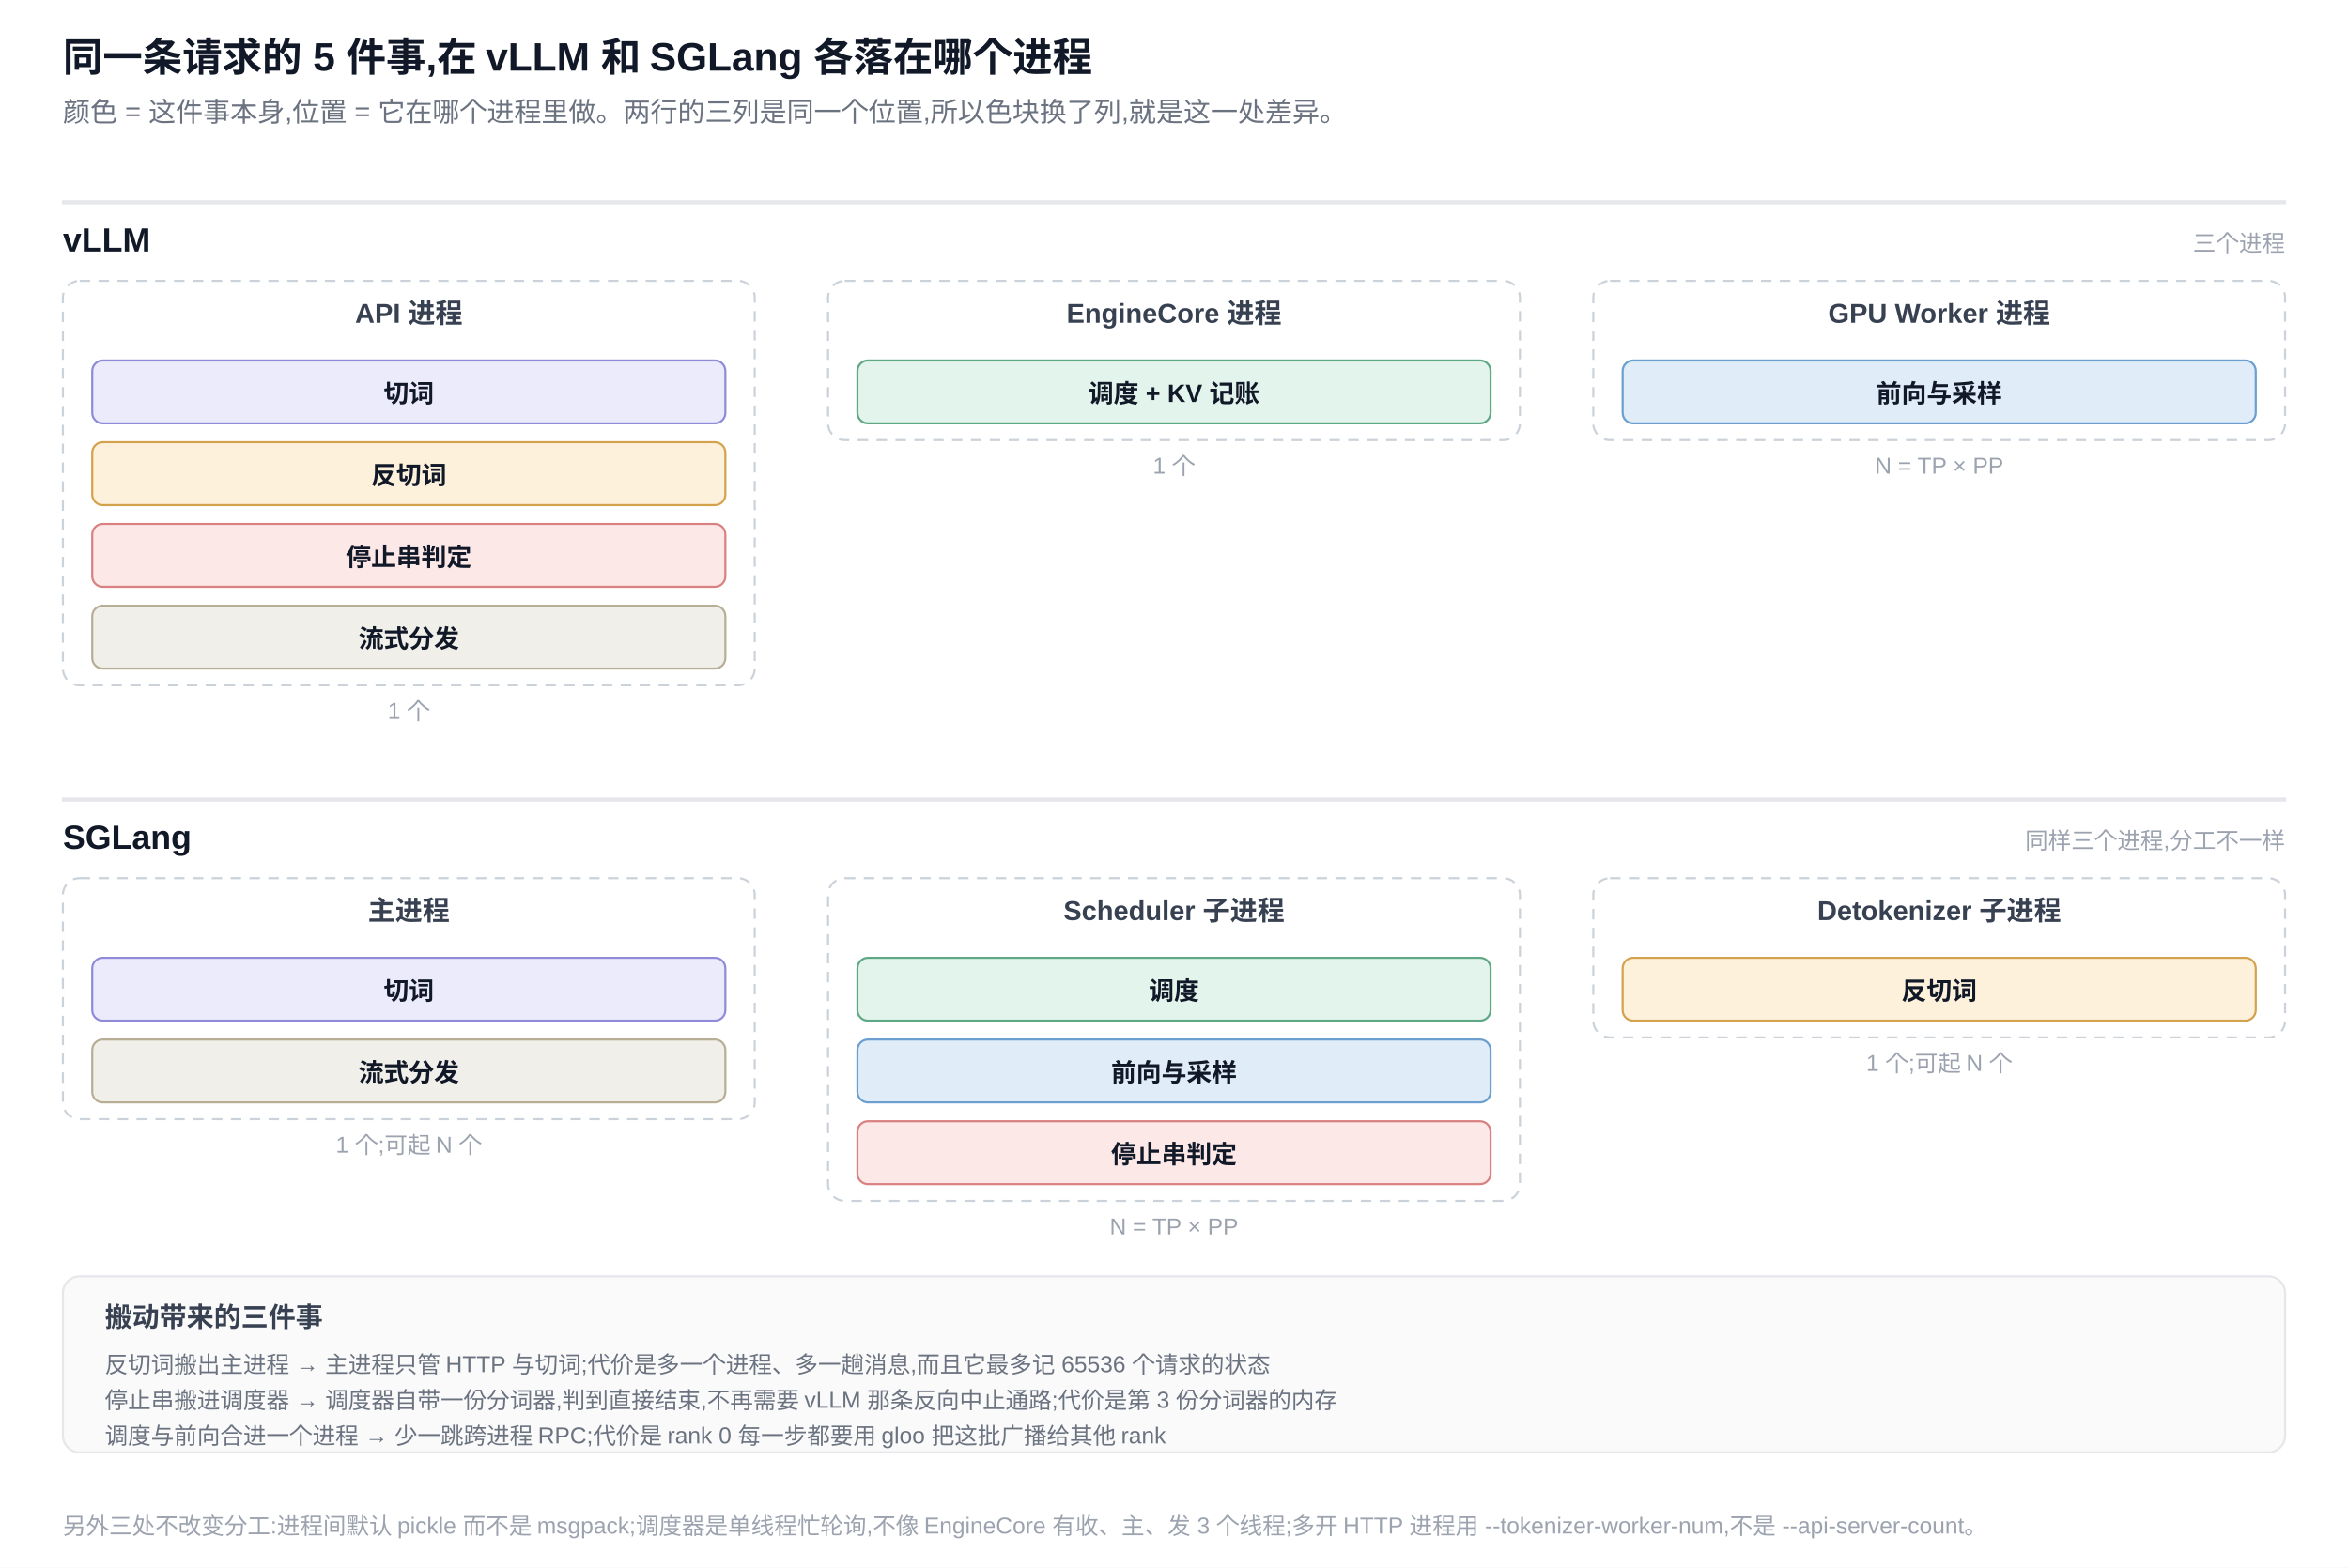
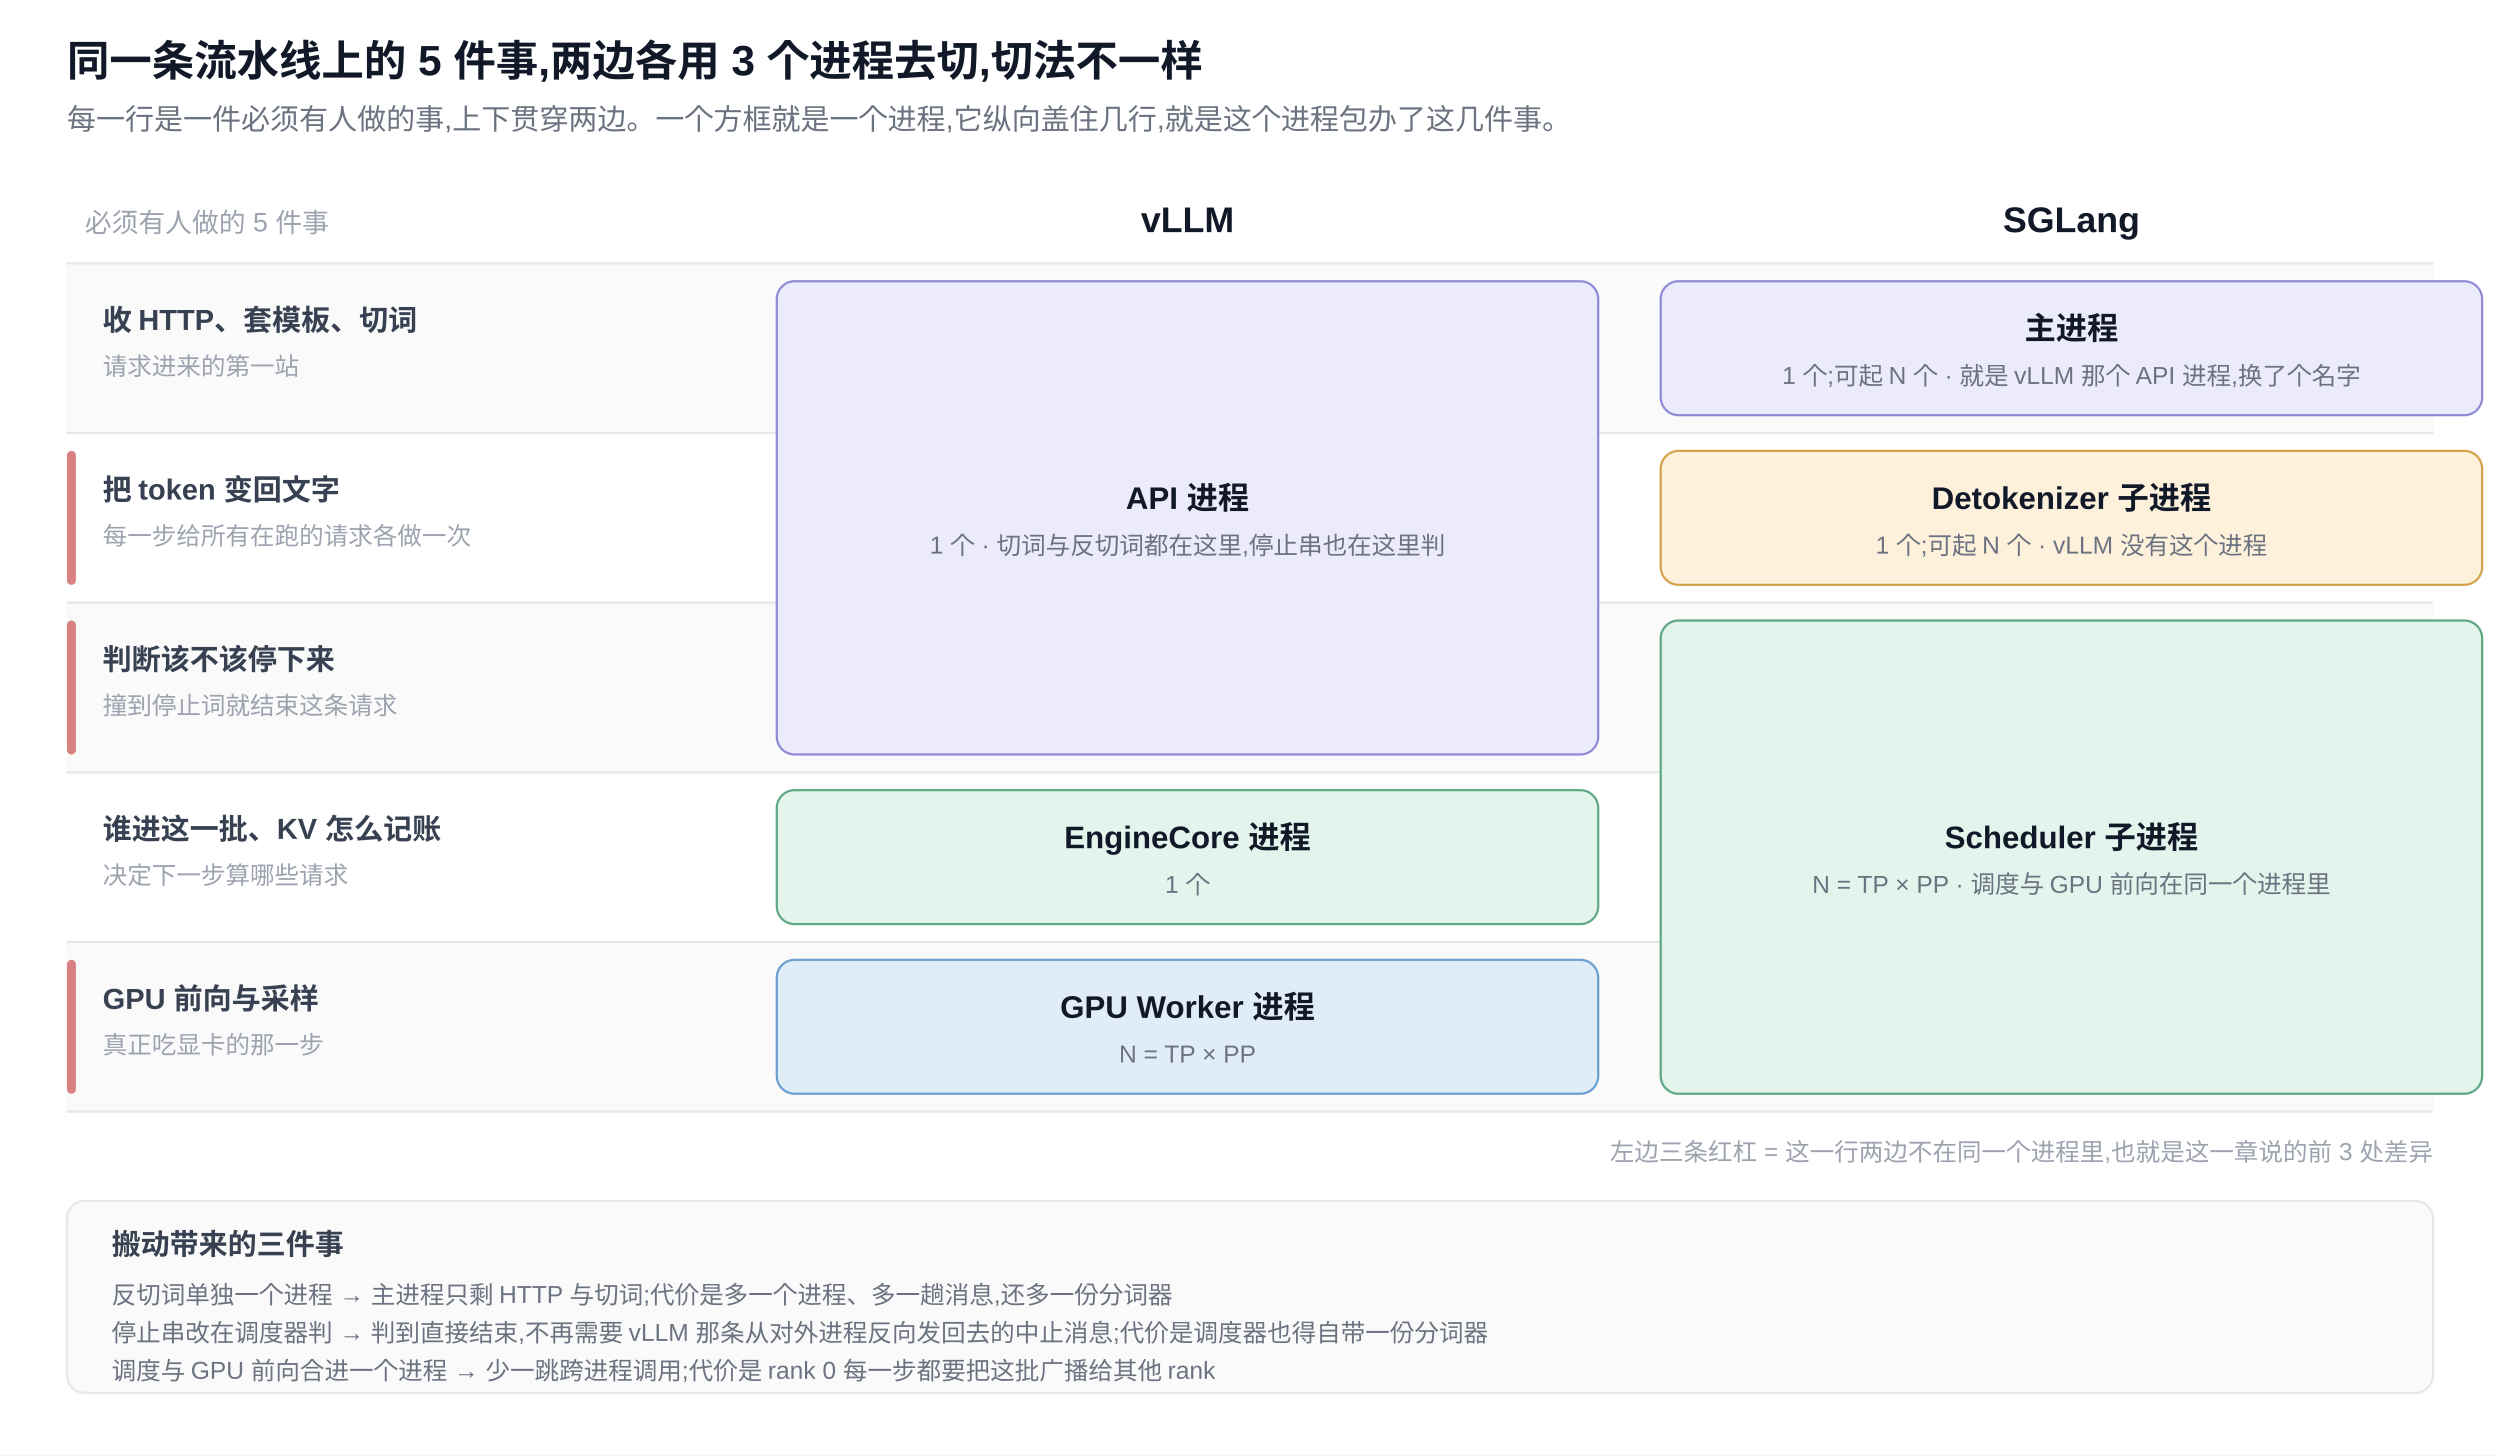
- <svg xmlns="http://www.w3.org/2000/svg" viewBox="0 0 1120 748" width="1120" height="748" font-family="-apple-system, BlinkMacSystemFont, 'PingFang SC', 'Helvetica Neue', 'Microsoft YaHei', Arial, sans-serif">
-   <rect x="0" y="0" width="1120" height="748" fill="#ffffff" />
-   <text x="30" y="34" font-size="19" fill="#111827" text-anchor="start" font-weight="700">同一条请求的 5 件事,在 vLLM 和 SGLang 各落在哪个进程</text>
-   <text x="30" y="58" font-size="13" fill="#6b7280" text-anchor="start">颜色 = 这件事本身,位置 = 它在哪个进程里做。两行的三列是同一个位置,所以色块换了列,就是这一处差异。</text>
-   <rect x="30" y="96" width="1060" height="1" rx="0" fill="#e5e7eb" stroke="#e5e7eb" stroke-width="1" />
-   <text x="30" y="120" font-size="16" fill="#111827" text-anchor="start" font-weight="700">vLLM</text>
-   <text x="1090" y="120" font-size="11" fill="#9ca3af" text-anchor="end">三个进程</text>
-   <rect x="30" y="134" width="330" height="193" rx="8" fill="#ffffff" stroke="#cbd2d9" stroke-width="1" stroke-dasharray="5 4" />
-   <text x="195.0" y="154" font-size="13" fill="#374151" text-anchor="middle" font-weight="700">API 进程</text>
-   <rect x="44" y="172" width="302" height="30" rx="5" fill="#ecebfb" stroke="#8f8bd8" stroke-width="1" />
-   <text x="195.0" y="192" font-size="12" fill="#111827" text-anchor="middle" font-weight="600">切词</text>
-   <rect x="44" y="211" width="302" height="30" rx="5" fill="#fdf1dc" stroke="#d4a24c" stroke-width="1" />
-   <text x="195.0" y="231" font-size="12" fill="#111827" text-anchor="middle" font-weight="600">反切词</text>
-   <rect x="44" y="250" width="302" height="30" rx="5" fill="#fde8e8" stroke="#d98080" stroke-width="1" />
-   <text x="195.0" y="270" font-size="12" fill="#111827" text-anchor="middle" font-weight="600">停止串判定</text>
-   <rect x="44" y="289" width="302" height="30" rx="5" fill="#f1efe9" stroke="#b8ae95" stroke-width="1" />
-   <text x="195.0" y="309" font-size="12" fill="#111827" text-anchor="middle" font-weight="600">流式分发</text>
-   <text x="195.0" y="343" font-size="11" fill="#9ca3af" text-anchor="middle">1 个</text>
-   <rect x="395" y="134" width="330" height="76" rx="8" fill="#ffffff" stroke="#cbd2d9" stroke-width="1" stroke-dasharray="5 4" />
-   <text x="560.0" y="154" font-size="13" fill="#374151" text-anchor="middle" font-weight="700">EngineCore 进程</text>
-   <rect x="409" y="172" width="302" height="30" rx="5" fill="#e3f4ec" stroke="#5fa886" stroke-width="1" />
-   <text x="560.0" y="192" font-size="12" fill="#111827" text-anchor="middle" font-weight="600">调度 + KV 记账</text>
-   <text x="560.0" y="226" font-size="11" fill="#9ca3af" text-anchor="middle">1 个</text>
-   <rect x="760" y="134" width="330" height="76" rx="8" fill="#ffffff" stroke="#cbd2d9" stroke-width="1" stroke-dasharray="5 4" />
-   <text x="925.0" y="154" font-size="13" fill="#374151" text-anchor="middle" font-weight="700">GPU Worker 进程</text>
-   <rect x="774" y="172" width="302" height="30" rx="5" fill="#e0edf8" stroke="#6b9fd0" stroke-width="1" />
-   <text x="925.0" y="192" font-size="12" fill="#111827" text-anchor="middle" font-weight="600">前向与采样</text>
-   <text x="925.0" y="226" font-size="11" fill="#9ca3af" text-anchor="middle">N = TP × PP</text>
-   <rect x="30" y="381" width="1060" height="1" rx="0" fill="#e5e7eb" stroke="#e5e7eb" stroke-width="1" />
-   <text x="30" y="405" font-size="16" fill="#111827" text-anchor="start" font-weight="700">SGLang</text>
-   <text x="1090" y="405" font-size="11" fill="#9ca3af" text-anchor="end">同样三个进程,分工不一样</text>
-   <rect x="30" y="419" width="330" height="115" rx="8" fill="#ffffff" stroke="#cbd2d9" stroke-width="1" stroke-dasharray="5 4" />
-   <text x="195.0" y="439" font-size="13" fill="#374151" text-anchor="middle" font-weight="700">主进程</text>
-   <rect x="44" y="457" width="302" height="30" rx="5" fill="#ecebfb" stroke="#8f8bd8" stroke-width="1" />
-   <text x="195.0" y="477" font-size="12" fill="#111827" text-anchor="middle" font-weight="600">切词</text>
-   <rect x="44" y="496" width="302" height="30" rx="5" fill="#f1efe9" stroke="#b8ae95" stroke-width="1" />
-   <text x="195.0" y="516" font-size="12" fill="#111827" text-anchor="middle" font-weight="600">流式分发</text>
-   <text x="195.0" y="550" font-size="11" fill="#9ca3af" text-anchor="middle">1 个;可起 N 个</text>
-   <rect x="395" y="419" width="330" height="154" rx="8" fill="#ffffff" stroke="#cbd2d9" stroke-width="1" stroke-dasharray="5 4" />
-   <text x="560.0" y="439" font-size="13" fill="#374151" text-anchor="middle" font-weight="700">Scheduler 子进程</text>
-   <rect x="409" y="457" width="302" height="30" rx="5" fill="#e3f4ec" stroke="#5fa886" stroke-width="1" />
-   <text x="560.0" y="477" font-size="12" fill="#111827" text-anchor="middle" font-weight="600">调度</text>
-   <rect x="409" y="496" width="302" height="30" rx="5" fill="#e0edf8" stroke="#6b9fd0" stroke-width="1" />
-   <text x="560.0" y="516" font-size="12" fill="#111827" text-anchor="middle" font-weight="600">前向与采样</text>
-   <rect x="409" y="535" width="302" height="30" rx="5" fill="#fde8e8" stroke="#d98080" stroke-width="1" />
-   <text x="560.0" y="555" font-size="12" fill="#111827" text-anchor="middle" font-weight="600">停止串判定</text>
-   <text x="560.0" y="589" font-size="11" fill="#9ca3af" text-anchor="middle">N = TP × PP</text>
-   <rect x="760" y="419" width="330" height="76" rx="8" fill="#ffffff" stroke="#cbd2d9" stroke-width="1" stroke-dasharray="5 4" />
-   <text x="925.0" y="439" font-size="13" fill="#374151" text-anchor="middle" font-weight="700">Detokenizer 子进程</text>
-   <rect x="774" y="457" width="302" height="30" rx="5" fill="#fdf1dc" stroke="#d4a24c" stroke-width="1" />
-   <text x="925.0" y="477" font-size="12" fill="#111827" text-anchor="middle" font-weight="600">反切词</text>
-   <text x="925.0" y="511" font-size="11" fill="#9ca3af" text-anchor="middle">1 个;可起 N 个</text>
-   <rect x="30" y="609" width="1060" height="84" rx="8" fill="#fafafa" stroke="#e5e7eb" stroke-width="1" />
-   <text x="50" y="633" font-size="13" fill="#374151" text-anchor="start" font-weight="700">搬动带来的三件事</text>
-   <text x="50" y="655" font-size="11" fill="#6b7280" text-anchor="start">反切词搬出主进程 → 主进程只管 HTTP 与切词;代价是多一个进程、多一趟消息,而且它最多记 65536 个请求的状态</text>
-   <text x="50" y="672" font-size="11" fill="#6b7280" text-anchor="start">停止串搬进调度器 → 调度器自带一份分词器,判到直接结束,不再需要 vLLM 那条反向中止通路;代价是第 3 份分词器的内存</text>
-   <text x="50" y="689" font-size="11" fill="#6b7280" text-anchor="start">调度与前向合进一个进程 → 少一跳跨进程 RPC;代价是 rank 0 每一步都要用 gloo 把这批广播给其他 rank</text>
-   <text x="30" y="732" font-size="11" fill="#9ca3af" text-anchor="start">另外三处不改变分工:进程间默认 pickle 而不是 msgpack;调度器是单线程忙轮询,不像 EngineCore 有收、主、发 3 个线程;多开 HTTP 进程用 --tokenizer-worker-num,不是 --api-server-count。</text>
+ <svg xmlns="http://www.w3.org/2000/svg" viewBox="0 0 1120 652" width="1120" height="652" font-family="-apple-system, BlinkMacSystemFont, 'PingFang SC', 'Helvetica Neue', 'Microsoft YaHei', Arial, sans-serif">
+   <rect x="0" y="0" width="1120" height="652" fill="#ffffff" />
+   <text x="30" y="34" font-size="19" fill="#111827" text-anchor="start" font-weight="700">同一条流水线上的 5 件事,两边各用 3 个进程去切,切法不一样</text>
+   <text x="30" y="58" font-size="13" fill="#6b7280" text-anchor="start">每一行是一件必须有人做的事,上下贯穿两边。一个方框就是一个进程,它纵向盖住几行,就是这个进程包办了这几件事。</text>
+   <text x="38" y="104" font-size="12" fill="#9ca3af" text-anchor="start">必须有人做的 5 件事</text>
+   <text x="532.0" y="104" font-size="16" fill="#111827" text-anchor="middle" font-weight="700">vLLM</text>
+   <text x="928.0" y="104" font-size="16" fill="#111827" text-anchor="middle" font-weight="700">SGLang</text>
+   <rect x="30" y="118" width="1060" height="76" rx="0" fill="#fafafa" stroke="#fafafa" stroke-width="1" />
+   <text x="46" y="148" font-size="13" fill="#374151" text-anchor="start" font-weight="700">收 HTTP、套模板、切词</text>
+   <text x="46" y="168" font-size="11" fill="#9ca3af" text-anchor="start">请求进来的第一站</text>
+   <line x1="30" y1="118" x2="1090" y2="118" stroke="#e5e7eb" stroke-width="1" />
+   <text x="46" y="224" font-size="13" fill="#374151" text-anchor="start" font-weight="700">把 token 变回文字</text>
+   <text x="46" y="244" font-size="11" fill="#9ca3af" text-anchor="start">每一步给所有在跑的请求各做一次</text>
+   <line x1="30" y1="194" x2="1090" y2="194" stroke="#e5e7eb" stroke-width="1" />
+   <rect x="30" y="270" width="1060" height="76" rx="0" fill="#fafafa" stroke="#fafafa" stroke-width="1" />
+   <text x="46" y="300" font-size="13" fill="#374151" text-anchor="start" font-weight="700">判断该不该停下来</text>
+   <text x="46" y="320" font-size="11" fill="#9ca3af" text-anchor="start">撞到停止词就结束这条请求</text>
+   <line x1="30" y1="270" x2="1090" y2="270" stroke="#e5e7eb" stroke-width="1" />
+   <text x="46" y="376" font-size="13" fill="#374151" text-anchor="start" font-weight="700">谁进这一批、KV 怎么记账</text>
+   <text x="46" y="396" font-size="11" fill="#9ca3af" text-anchor="start">决定下一步算哪些请求</text>
+   <line x1="30" y1="346" x2="1090" y2="346" stroke="#e5e7eb" stroke-width="1" />
+   <rect x="30" y="422" width="1060" height="76" rx="0" fill="#fafafa" stroke="#fafafa" stroke-width="1" />
+   <text x="46" y="452" font-size="13" fill="#374151" text-anchor="start" font-weight="700">GPU 前向与采样</text>
+   <text x="46" y="472" font-size="11" fill="#9ca3af" text-anchor="start">真正吃显卡的那一步</text>
+   <line x1="30" y1="422" x2="1090" y2="422" stroke="#e5e7eb" stroke-width="1" />
+   <line x1="30" y1="498" x2="1090" y2="498" stroke="#e5e7eb" stroke-width="1" />
+   <rect x="348" y="126" width="368" height="212" rx="8" fill="#ecebfb" stroke="#8f8bd8" stroke-width="1" />
+   <text x="532.0" y="228.0" font-size="14" fill="#111827" text-anchor="middle" font-weight="700">API 进程</text>
+   <text x="532.0" y="248.0" font-size="11" fill="#6b7280" text-anchor="middle">1 个 · 切词与反切词都在这里,停止串也在这里判</text>
+   <rect x="348" y="354" width="368" height="60" rx="8" fill="#e3f4ec" stroke="#5fa886" stroke-width="1" />
+   <text x="532.0" y="380.0" font-size="14" fill="#111827" text-anchor="middle" font-weight="700">EngineCore 进程</text>
+   <text x="532.0" y="400.0" font-size="11" fill="#6b7280" text-anchor="middle">1 个</text>
+   <rect x="348" y="430" width="368" height="60" rx="8" fill="#e0edf8" stroke="#6b9fd0" stroke-width="1" />
+   <text x="532.0" y="456.0" font-size="14" fill="#111827" text-anchor="middle" font-weight="700">GPU Worker 进程</text>
+   <text x="532.0" y="476.0" font-size="11" fill="#6b7280" text-anchor="middle">N = TP × PP</text>
+   <rect x="744" y="126" width="368" height="60" rx="8" fill="#ecebfb" stroke="#8f8bd8" stroke-width="1" />
+   <text x="928.0" y="152.0" font-size="14" fill="#111827" text-anchor="middle" font-weight="700">主进程</text>
+   <text x="928.0" y="172.0" font-size="11" fill="#6b7280" text-anchor="middle">1 个;可起 N 个 · 就是 vLLM 那个 API 进程,换了个名字</text>
+   <rect x="744" y="202" width="368" height="60" rx="8" fill="#fdf1dc" stroke="#d4a24c" stroke-width="1" />
+   <text x="928.0" y="228.0" font-size="14" fill="#111827" text-anchor="middle" font-weight="700">Detokenizer 子进程</text>
+   <text x="928.0" y="248.0" font-size="11" fill="#6b7280" text-anchor="middle">1 个;可起 N 个 · vLLM 没有这个进程</text>
+   <rect x="744" y="278" width="368" height="212" rx="8" fill="#e3f4ec" stroke="#5fa886" stroke-width="1" />
+   <text x="928.0" y="380.0" font-size="14" fill="#111827" text-anchor="middle" font-weight="700">Scheduler 子进程</text>
+   <text x="928.0" y="400.0" font-size="11" fill="#6b7280" text-anchor="middle">N = TP × PP · 调度与 GPU 前向在同一个进程里</text>
+   <rect x="30" y="202" width="4" height="60" rx="2" fill="#d98080" />
+   <rect x="30" y="278" width="4" height="60" rx="2" fill="#d98080" />
+   <rect x="30" y="430" width="4" height="60" rx="2" fill="#d98080" />
+   <text x="1090" y="520" font-size="11" fill="#9ca3af" text-anchor="end">左边三条红杠 = 这一行两边不在同一个进程里,也就是这一章说的前 3 处差异</text>
+   <rect x="30" y="538" width="1060" height="86" rx="8" fill="#fafafa" stroke="#e5e7eb" stroke-width="1" />
+   <text x="50" y="562" font-size="13" fill="#374151" text-anchor="start" font-weight="700">搬动带来的三件事</text>
+   <text x="50" y="584" font-size="11" fill="#6b7280" text-anchor="start">反切词单独一个进程 → 主进程只剩 HTTP 与切词;代价是多一个进程、多一趟消息,还多一份分词器</text>
+   <text x="50" y="601" font-size="11" fill="#6b7280" text-anchor="start">停止串改在调度器判 → 判到直接结束,不再需要 vLLM 那条从对外进程反向发回去的中止消息;代价是调度器也得自带一份分词器</text>
+   <text x="50" y="618" font-size="11" fill="#6b7280" text-anchor="start">调度与 GPU 前向合进一个进程 → 少一跳跨进程调用;代价是 rank 0 每一步都要把这批广播给其他 rank</text>
</svg>
